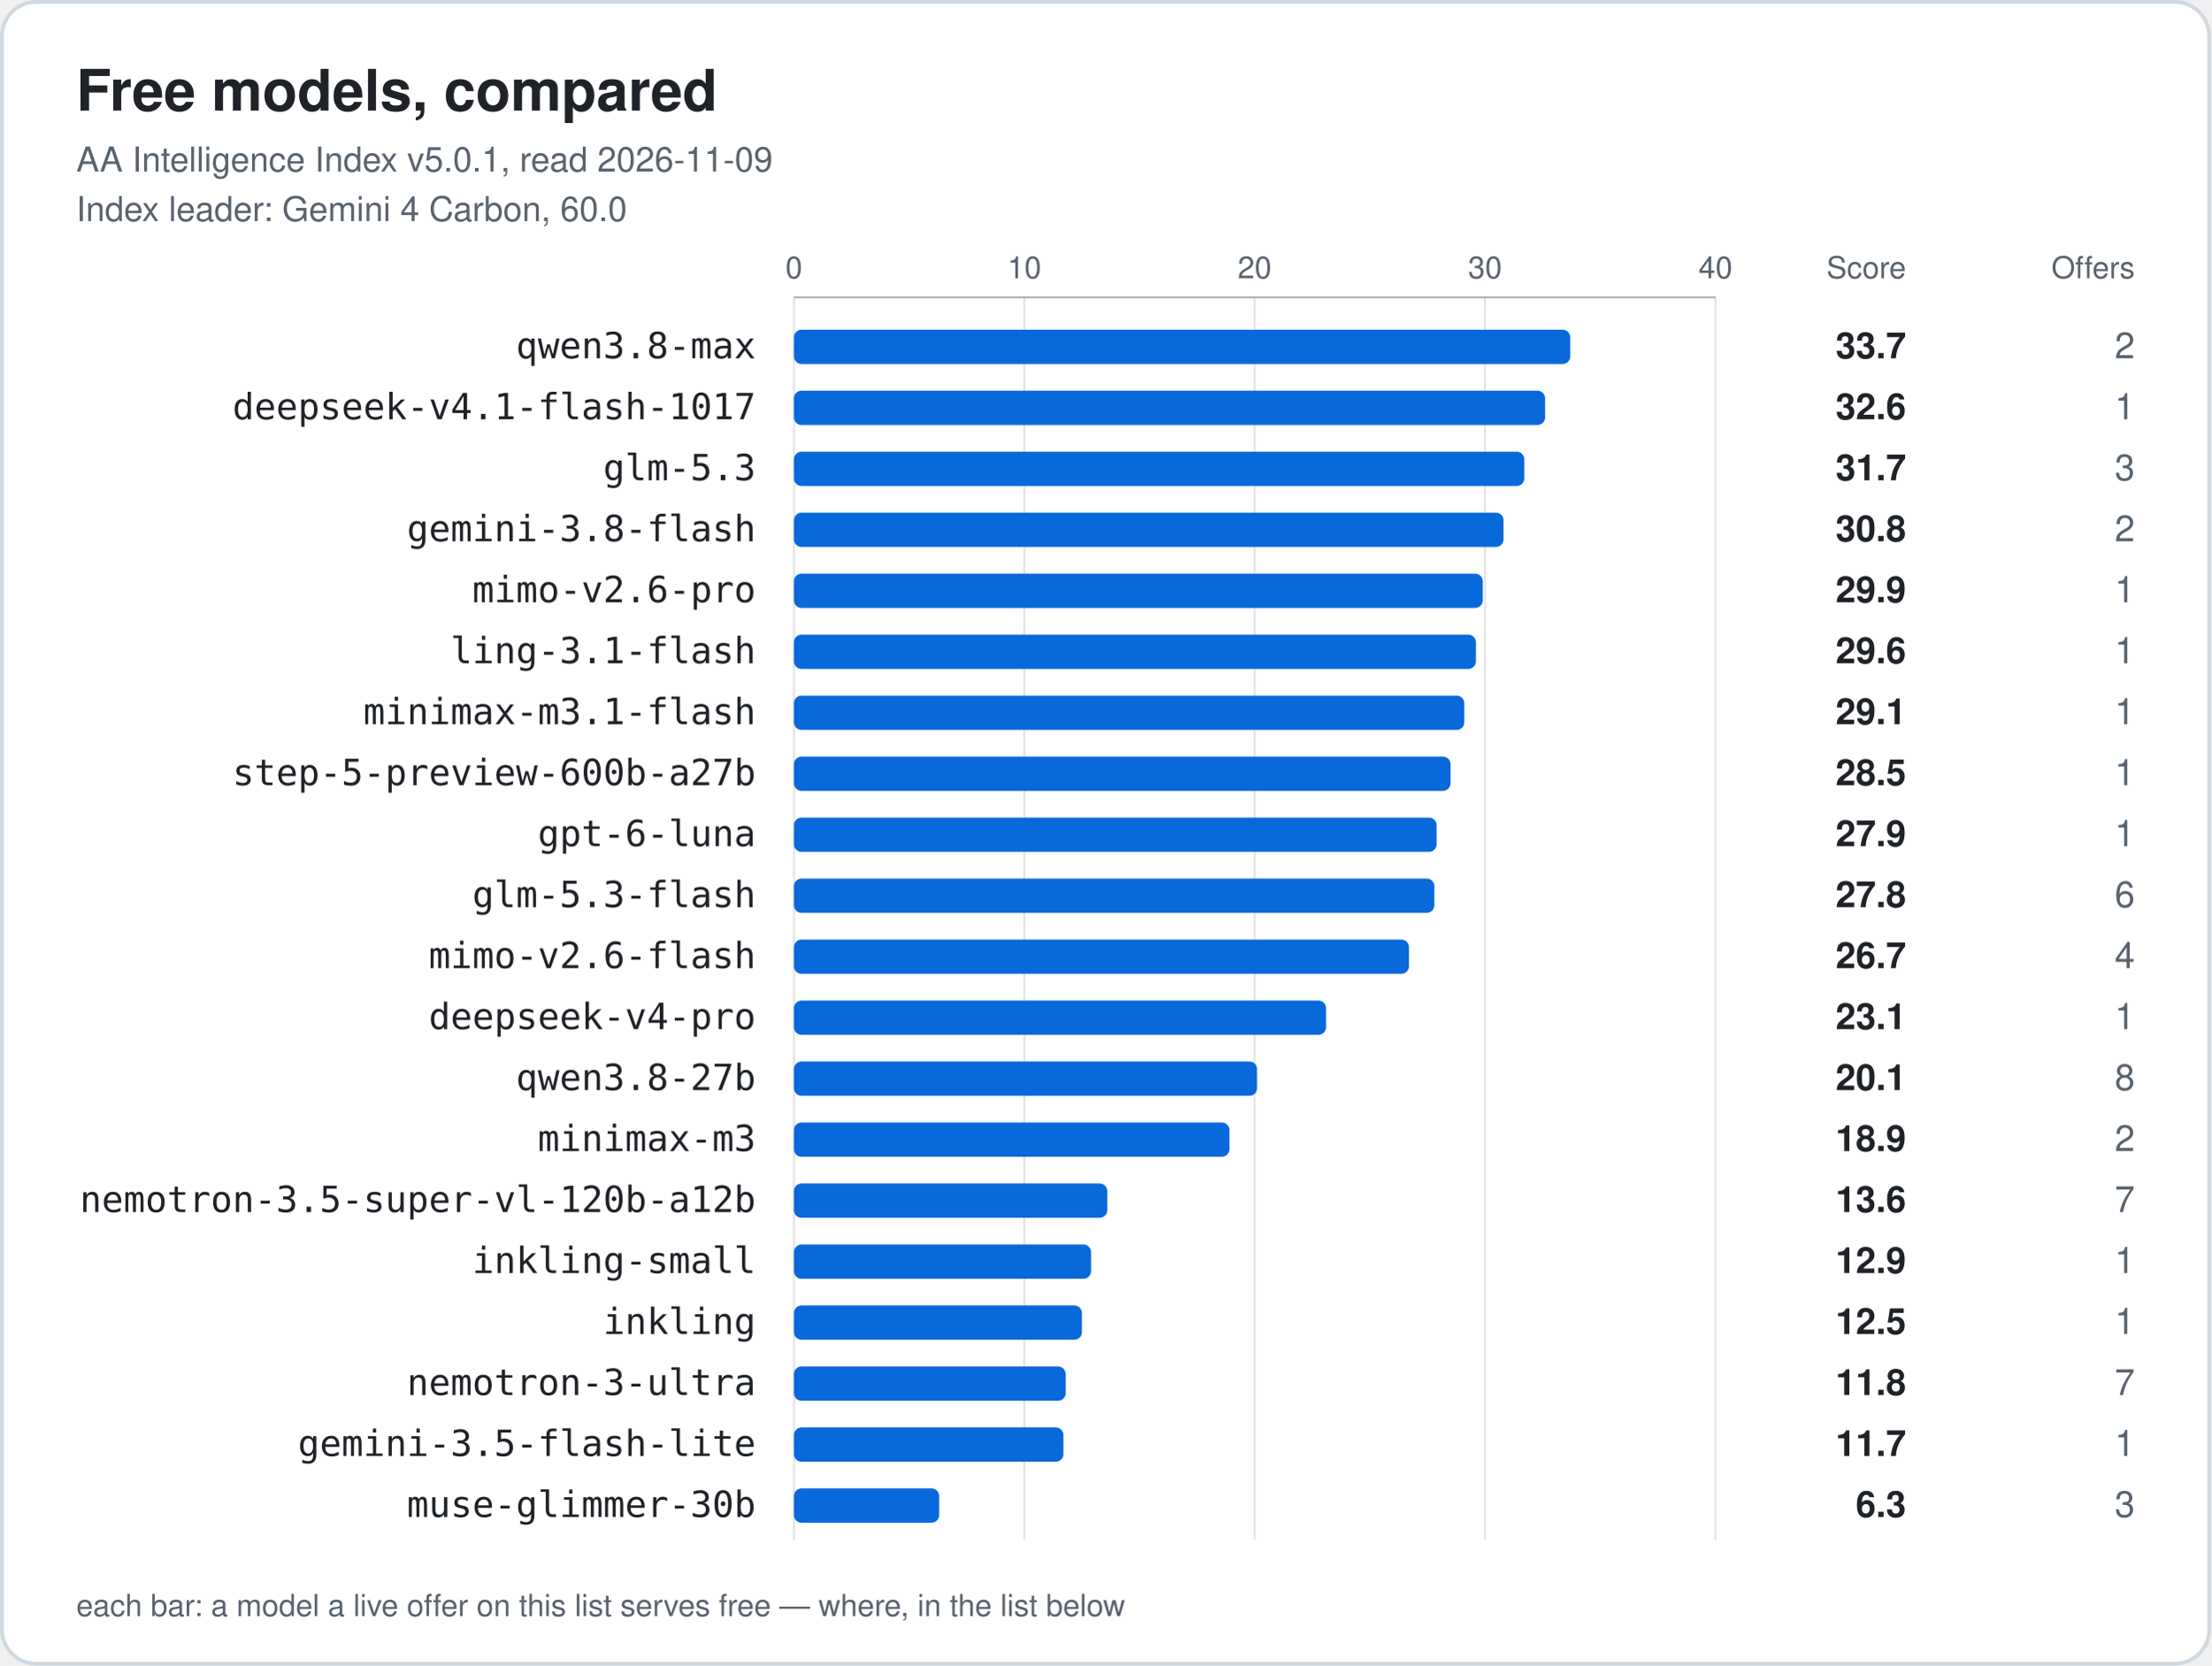
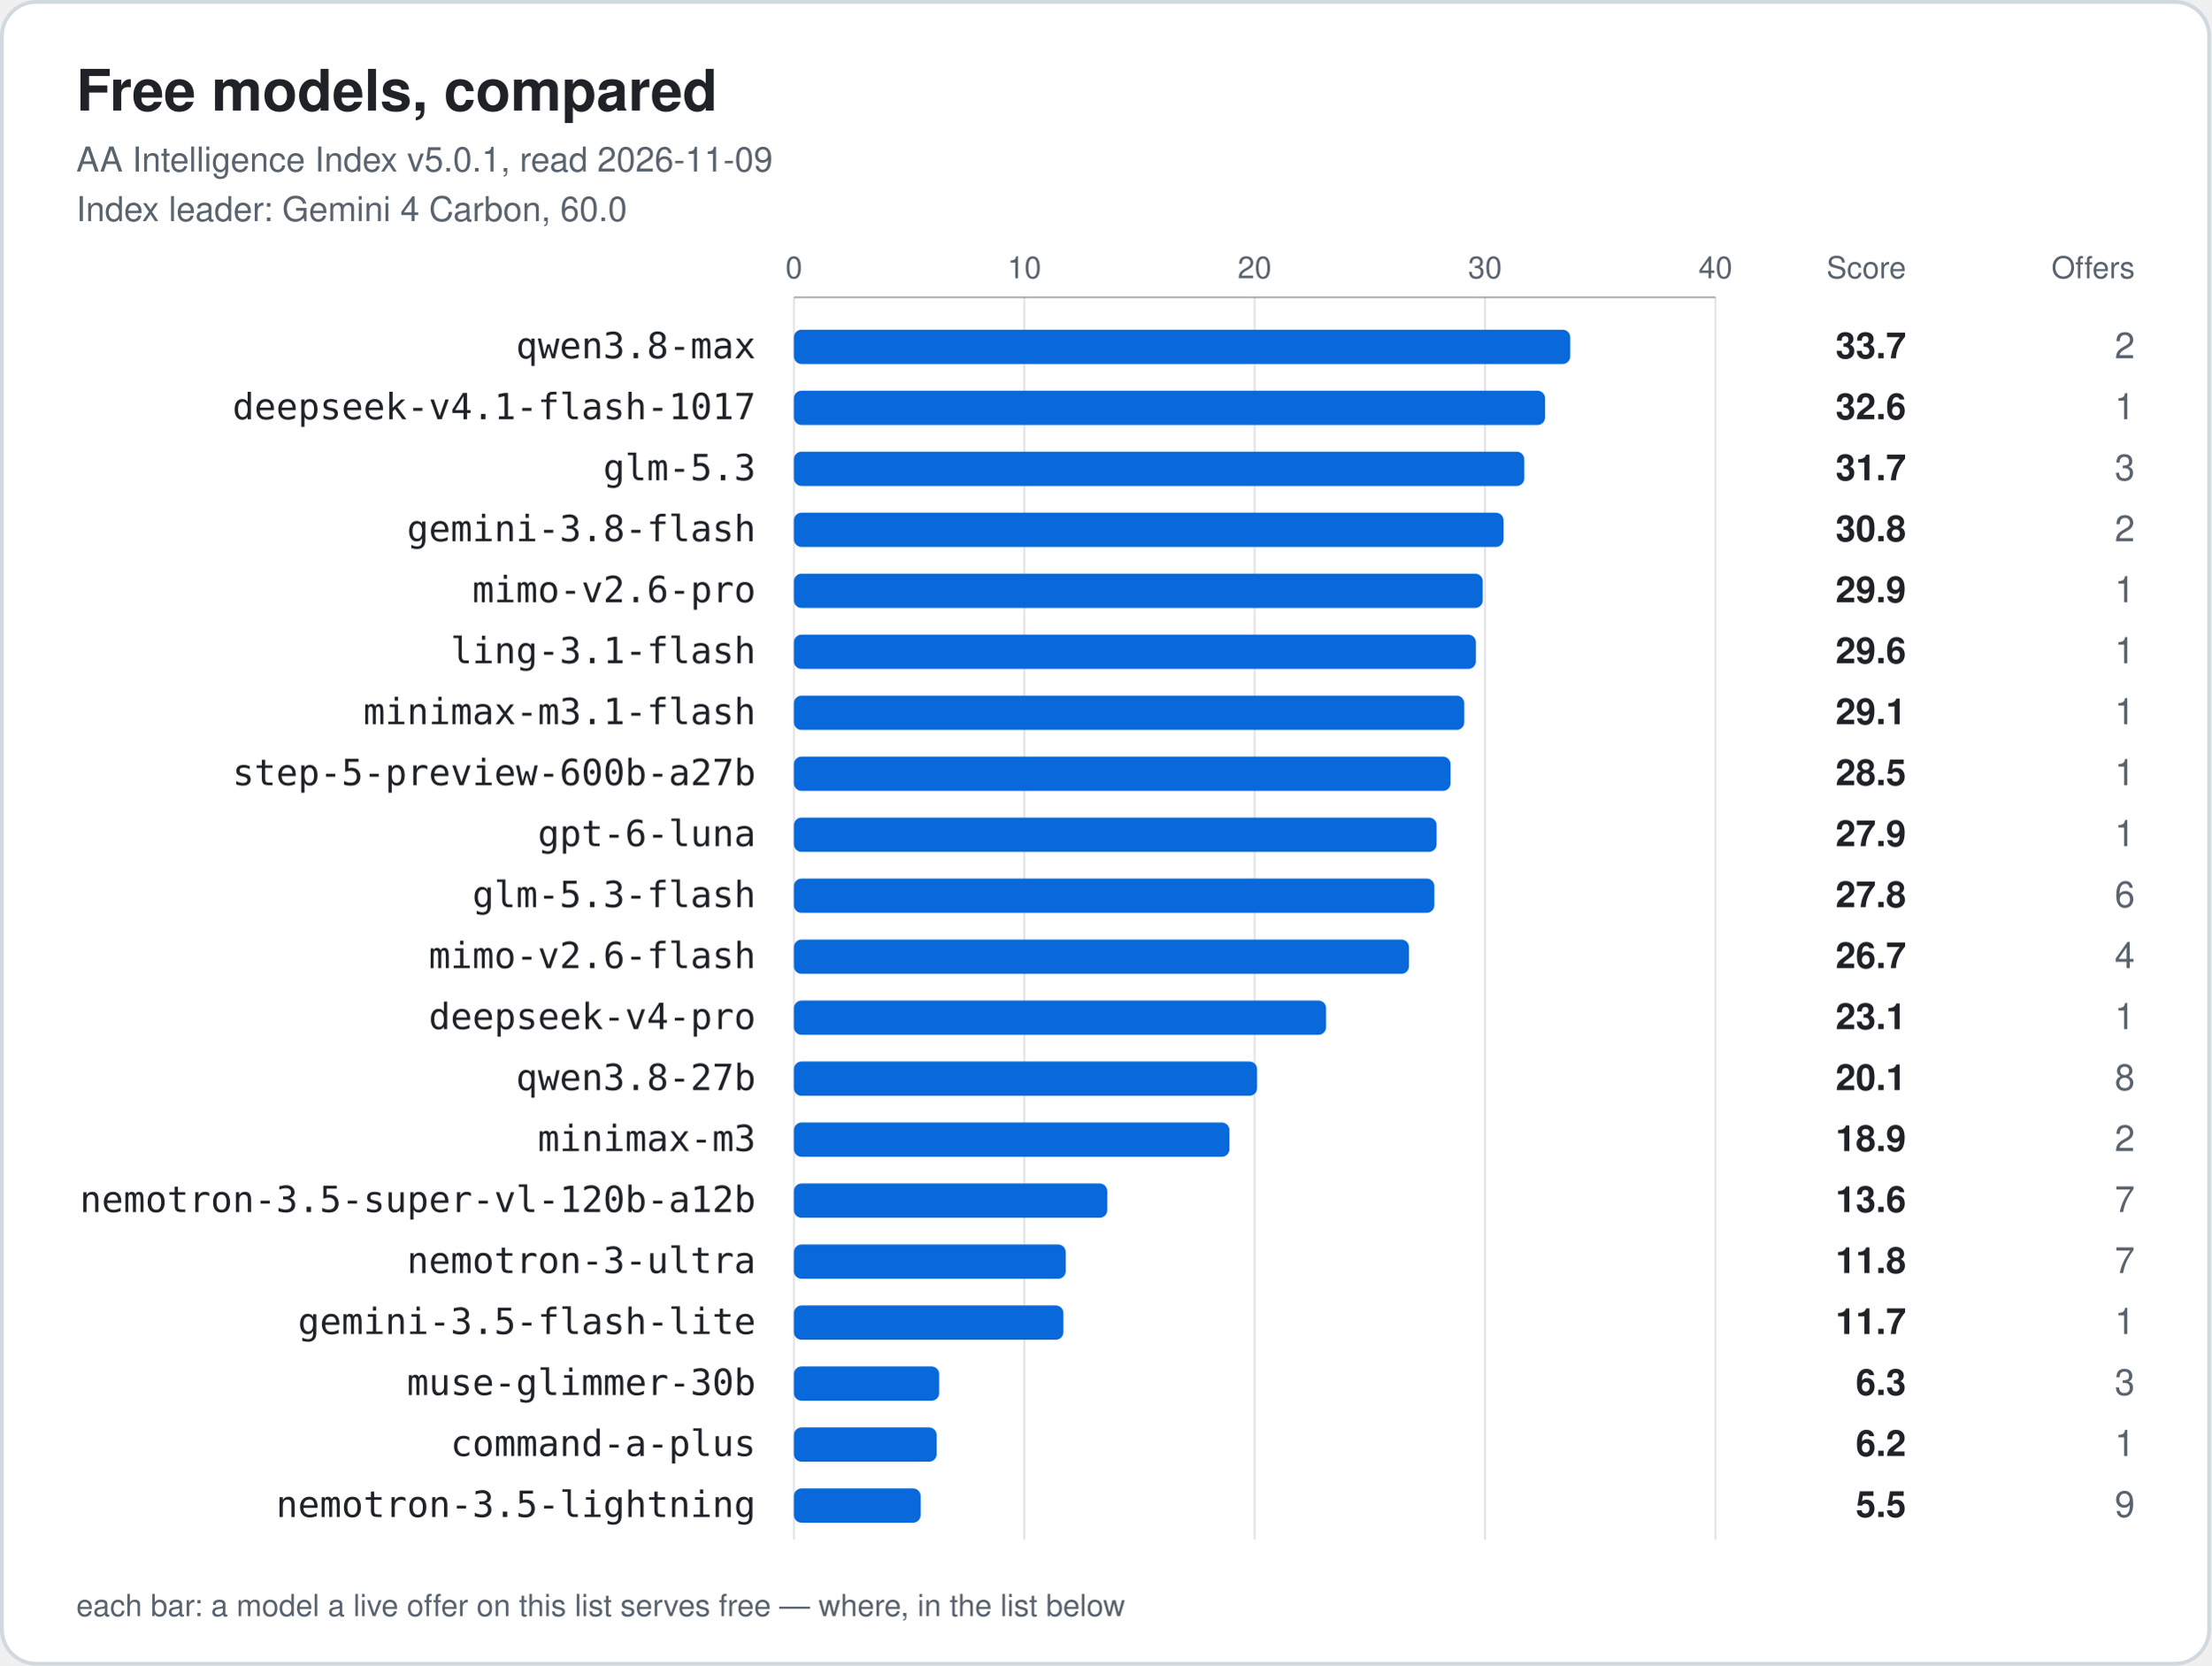
<svg xmlns="http://www.w3.org/2000/svg" width="1160" height="874" viewBox="0 0 1160 874" role="img" aria-labelledby="title">
  <style>.card{fill:#ffffff;stroke:#d1d9e0}.t{fill:#1f2328}.m{fill:#59636e}.bar{fill:#0969da}.grid{stroke:#59636e;stroke-opacity:.18}.axis{stroke:#59636e;stroke-opacity:.5}@media (prefers-color-scheme: dark) {.card{fill:#0d1117;stroke:#3d444d}.t{fill:#f0f6fc}.m{fill:#9198a1}.bar{fill:#4493f8}.grid{stroke:#9198a1;stroke-opacity:.18}.axis{stroke:#9198a1;stroke-opacity:.5}}</style>
  <rect class="card" x="1" y="1" width="1158" height="872" rx="18" stroke-width="2" />
  <text class="t" x="40" y="58" font-family="-apple-system, BlinkMacSystemFont, 'Segoe UI', Helvetica, Arial, sans-serif" font-size="30" font-weight="700">Free models, compared</text>
  <text class="m" x="40" y="90" font-family="-apple-system, BlinkMacSystemFont, 'Segoe UI', Helvetica, Arial, sans-serif" font-size="18">AA Intelligence Index v5.0.1, read 2026-11-09</text>
  <text class="m" x="40" y="116" font-family="-apple-system, BlinkMacSystemFont, 'Segoe UI', Helvetica, Arial, sans-serif" font-size="18">Index leader: Gemini 4 Carbon, 60.0</text>
  <text class="m tick" x="416.5" y="146" text-anchor="middle" font-family="-apple-system, BlinkMacSystemFont, 'Segoe UI', Helvetica, Arial, sans-serif" font-size="16">0</text>
  <line class="grid" x1="416.5" y1="156" x2="416.5" y2="808" />
  <text class="m tick" x="537.4" y="146" text-anchor="middle" font-family="-apple-system, BlinkMacSystemFont, 'Segoe UI', Helvetica, Arial, sans-serif" font-size="16">10</text>
  <line class="grid" x1="537.4" y1="156" x2="537.4" y2="808" />
  <text class="m tick" x="658.2" y="146" text-anchor="middle" font-family="-apple-system, BlinkMacSystemFont, 'Segoe UI', Helvetica, Arial, sans-serif" font-size="16">20</text>
  <line class="grid" x1="658.2" y1="156" x2="658.2" y2="808" />
  <text class="m tick" x="779.1" y="146" text-anchor="middle" font-family="-apple-system, BlinkMacSystemFont, 'Segoe UI', Helvetica, Arial, sans-serif" font-size="16">30</text>
  <line class="grid" x1="779.1" y1="156" x2="779.1" y2="808" />
  <text class="m tick" x="900.0" y="146" text-anchor="middle" font-family="-apple-system, BlinkMacSystemFont, 'Segoe UI', Helvetica, Arial, sans-serif" font-size="16">40</text>
  <line class="grid" x1="900.0" y1="156" x2="900.0" y2="808" />
  <line class="axis" x1="416.5" y1="156" x2="900.0" y2="156" />
  <text class="m" x="1000" y="146" text-anchor="end" font-family="-apple-system, BlinkMacSystemFont, 'Segoe UI', Helvetica, Arial, sans-serif" font-size="16">Score</text>
  <text class="m" x="1120" y="146" text-anchor="end" font-family="-apple-system, BlinkMacSystemFont, 'Segoe UI', Helvetica, Arial, sans-serif" font-size="16">Offers</text>
  <text class="t label" x="396.5" y="188" text-anchor="end" font-family="ui-monospace, SFMono-Regular, Menlo, Consolas, monospace" font-size="19">qwen3.8-max</text>
  <rect class="bar" x="416.5" y="173" width="407.3" height="18" rx="4" />
  <text class="t score" x="1000" y="188" text-anchor="end" font-family="-apple-system, BlinkMacSystemFont, 'Segoe UI', Helvetica, Arial, sans-serif" font-size="19" font-weight="700">33.7</text>
  <text class="m offers" x="1120" y="188" text-anchor="end" font-family="-apple-system, BlinkMacSystemFont, 'Segoe UI', Helvetica, Arial, sans-serif" font-size="19" font-weight="400">2</text>
  <text class="t label" x="396.5" y="220" text-anchor="end" font-family="ui-monospace, SFMono-Regular, Menlo, Consolas, monospace" font-size="19">deepseek-v4.1-flash-1017</text>
  <rect class="bar" x="416.5" y="205" width="394.1" height="18" rx="4" />
  <text class="t score" x="1000" y="220" text-anchor="end" font-family="-apple-system, BlinkMacSystemFont, 'Segoe UI', Helvetica, Arial, sans-serif" font-size="19" font-weight="700">32.6</text>
  <text class="m offers" x="1120" y="220" text-anchor="end" font-family="-apple-system, BlinkMacSystemFont, 'Segoe UI', Helvetica, Arial, sans-serif" font-size="19" font-weight="400">1</text>
  <text class="t label" x="396.5" y="252" text-anchor="end" font-family="ui-monospace, SFMono-Regular, Menlo, Consolas, monospace" font-size="19">glm-5.3</text>
  <rect class="bar" x="416.5" y="237" width="383.2" height="18" rx="4" />
  <text class="t score" x="1000" y="252" text-anchor="end" font-family="-apple-system, BlinkMacSystemFont, 'Segoe UI', Helvetica, Arial, sans-serif" font-size="19" font-weight="700">31.7</text>
  <text class="m offers" x="1120" y="252" text-anchor="end" font-family="-apple-system, BlinkMacSystemFont, 'Segoe UI', Helvetica, Arial, sans-serif" font-size="19" font-weight="400">3</text>
  <text class="t label" x="396.5" y="284" text-anchor="end" font-family="ui-monospace, SFMono-Regular, Menlo, Consolas, monospace" font-size="19">gemini-3.8-flash</text>
  <rect class="bar" x="416.5" y="269" width="372.3" height="18" rx="4" />
  <text class="t score" x="1000" y="284" text-anchor="end" font-family="-apple-system, BlinkMacSystemFont, 'Segoe UI', Helvetica, Arial, sans-serif" font-size="19" font-weight="700">30.8</text>
  <text class="m offers" x="1120" y="284" text-anchor="end" font-family="-apple-system, BlinkMacSystemFont, 'Segoe UI', Helvetica, Arial, sans-serif" font-size="19" font-weight="400">2</text>
  <text class="t label" x="396.5" y="316" text-anchor="end" font-family="ui-monospace, SFMono-Regular, Menlo, Consolas, monospace" font-size="19">mimo-v2.6-pro</text>
  <rect class="bar" x="416.5" y="301" width="361.4" height="18" rx="4" />
  <text class="t score" x="1000" y="316" text-anchor="end" font-family="-apple-system, BlinkMacSystemFont, 'Segoe UI', Helvetica, Arial, sans-serif" font-size="19" font-weight="700">29.9</text>
  <text class="m offers" x="1120" y="316" text-anchor="end" font-family="-apple-system, BlinkMacSystemFont, 'Segoe UI', Helvetica, Arial, sans-serif" font-size="19" font-weight="400">1</text>
  <text class="t label" x="396.5" y="348" text-anchor="end" font-family="ui-monospace, SFMono-Regular, Menlo, Consolas, monospace" font-size="19">ling-3.1-flash</text>
  <rect class="bar" x="416.5" y="333" width="357.8" height="18" rx="4" />
  <text class="t score" x="1000" y="348" text-anchor="end" font-family="-apple-system, BlinkMacSystemFont, 'Segoe UI', Helvetica, Arial, sans-serif" font-size="19" font-weight="700">29.6</text>
  <text class="m offers" x="1120" y="348" text-anchor="end" font-family="-apple-system, BlinkMacSystemFont, 'Segoe UI', Helvetica, Arial, sans-serif" font-size="19" font-weight="400">1</text>
  <text class="t label" x="396.5" y="380" text-anchor="end" font-family="ui-monospace, SFMono-Regular, Menlo, Consolas, monospace" font-size="19">minimax-m3.1-flash</text>
  <rect class="bar" x="416.5" y="365" width="351.7" height="18" rx="4" />
  <text class="t score" x="1000" y="380" text-anchor="end" font-family="-apple-system, BlinkMacSystemFont, 'Segoe UI', Helvetica, Arial, sans-serif" font-size="19" font-weight="700">29.1</text>
  <text class="m offers" x="1120" y="380" text-anchor="end" font-family="-apple-system, BlinkMacSystemFont, 'Segoe UI', Helvetica, Arial, sans-serif" font-size="19" font-weight="400">1</text>
  <text class="t label" x="396.5" y="412" text-anchor="end" font-family="ui-monospace, SFMono-Regular, Menlo, Consolas, monospace" font-size="19">step-5-preview-600b-a27b</text>
  <rect class="bar" x="416.5" y="397" width="344.5" height="18" rx="4" />
  <text class="t score" x="1000" y="412" text-anchor="end" font-family="-apple-system, BlinkMacSystemFont, 'Segoe UI', Helvetica, Arial, sans-serif" font-size="19" font-weight="700">28.5</text>
  <text class="m offers" x="1120" y="412" text-anchor="end" font-family="-apple-system, BlinkMacSystemFont, 'Segoe UI', Helvetica, Arial, sans-serif" font-size="19" font-weight="400">1</text>
  <text class="t label" x="396.5" y="444" text-anchor="end" font-family="ui-monospace, SFMono-Regular, Menlo, Consolas, monospace" font-size="19">gpt-6-luna</text>
  <rect class="bar" x="416.5" y="429" width="337.2" height="18" rx="4" />
  <text class="t score" x="1000" y="444" text-anchor="end" font-family="-apple-system, BlinkMacSystemFont, 'Segoe UI', Helvetica, Arial, sans-serif" font-size="19" font-weight="700">27.9</text>
  <text class="m offers" x="1120" y="444" text-anchor="end" font-family="-apple-system, BlinkMacSystemFont, 'Segoe UI', Helvetica, Arial, sans-serif" font-size="19" font-weight="400">1</text>
  <text class="t label" x="396.5" y="476" text-anchor="end" font-family="ui-monospace, SFMono-Regular, Menlo, Consolas, monospace" font-size="19">glm-5.3-flash</text>
  <rect class="bar" x="416.5" y="461" width="336.0" height="18" rx="4" />
  <text class="t score" x="1000" y="476" text-anchor="end" font-family="-apple-system, BlinkMacSystemFont, 'Segoe UI', Helvetica, Arial, sans-serif" font-size="19" font-weight="700">27.8</text>
  <text class="m offers" x="1120" y="476" text-anchor="end" font-family="-apple-system, BlinkMacSystemFont, 'Segoe UI', Helvetica, Arial, sans-serif" font-size="19" font-weight="400">6</text>
  <text class="t label" x="396.5" y="508" text-anchor="end" font-family="ui-monospace, SFMono-Regular, Menlo, Consolas, monospace" font-size="19">mimo-v2.6-flash</text>
  <rect class="bar" x="416.5" y="493" width="322.7" height="18" rx="4" />
  <text class="t score" x="1000" y="508" text-anchor="end" font-family="-apple-system, BlinkMacSystemFont, 'Segoe UI', Helvetica, Arial, sans-serif" font-size="19" font-weight="700">26.7</text>
  <text class="m offers" x="1120" y="508" text-anchor="end" font-family="-apple-system, BlinkMacSystemFont, 'Segoe UI', Helvetica, Arial, sans-serif" font-size="19" font-weight="400">4</text>
  <text class="t label" x="396.5" y="540" text-anchor="end" font-family="ui-monospace, SFMono-Regular, Menlo, Consolas, monospace" font-size="19">deepseek-v4-pro</text>
  <rect class="bar" x="416.5" y="525" width="279.2" height="18" rx="4" />
  <text class="t score" x="1000" y="540" text-anchor="end" font-family="-apple-system, BlinkMacSystemFont, 'Segoe UI', Helvetica, Arial, sans-serif" font-size="19" font-weight="700">23.1</text>
  <text class="m offers" x="1120" y="540" text-anchor="end" font-family="-apple-system, BlinkMacSystemFont, 'Segoe UI', Helvetica, Arial, sans-serif" font-size="19" font-weight="400">1</text>
  <text class="t label" x="396.5" y="572" text-anchor="end" font-family="ui-monospace, SFMono-Regular, Menlo, Consolas, monospace" font-size="19">qwen3.8-27b</text>
  <rect class="bar" x="416.5" y="557" width="243.0" height="18" rx="4" />
  <text class="t score" x="1000" y="572" text-anchor="end" font-family="-apple-system, BlinkMacSystemFont, 'Segoe UI', Helvetica, Arial, sans-serif" font-size="19" font-weight="700">20.1</text>
  <text class="m offers" x="1120" y="572" text-anchor="end" font-family="-apple-system, BlinkMacSystemFont, 'Segoe UI', Helvetica, Arial, sans-serif" font-size="19" font-weight="400">8</text>
  <text class="t label" x="396.5" y="604" text-anchor="end" font-family="ui-monospace, SFMono-Regular, Menlo, Consolas, monospace" font-size="19">minimax-m3</text>
  <rect class="bar" x="416.5" y="589" width="228.5" height="18" rx="4" />
  <text class="t score" x="1000" y="604" text-anchor="end" font-family="-apple-system, BlinkMacSystemFont, 'Segoe UI', Helvetica, Arial, sans-serif" font-size="19" font-weight="700">18.9</text>
  <text class="m offers" x="1120" y="604" text-anchor="end" font-family="-apple-system, BlinkMacSystemFont, 'Segoe UI', Helvetica, Arial, sans-serif" font-size="19" font-weight="400">2</text>
  <text class="t label" x="396.5" y="636" text-anchor="end" font-family="ui-monospace, SFMono-Regular, Menlo, Consolas, monospace" font-size="19">nemotron-3.5-super-vl-120b-a12b</text>
  <rect class="bar" x="416.5" y="621" width="164.4" height="18" rx="4" />
  <text class="t score" x="1000" y="636" text-anchor="end" font-family="-apple-system, BlinkMacSystemFont, 'Segoe UI', Helvetica, Arial, sans-serif" font-size="19" font-weight="700">13.6</text>
  <text class="m offers" x="1120" y="636" text-anchor="end" font-family="-apple-system, BlinkMacSystemFont, 'Segoe UI', Helvetica, Arial, sans-serif" font-size="19" font-weight="400">7</text>
-   <text class="t label" x="396.5" y="668" text-anchor="end" font-family="ui-monospace, SFMono-Regular, Menlo, Consolas, monospace" font-size="19">inkling-small</text>
-   <rect class="bar" x="416.5" y="653" width="155.9" height="18" rx="4" />
-   <text class="t score" x="1000" y="668" text-anchor="end" font-family="-apple-system, BlinkMacSystemFont, 'Segoe UI', Helvetica, Arial, sans-serif" font-size="19" font-weight="700">12.9</text>
-   <text class="m offers" x="1120" y="668" text-anchor="end" font-family="-apple-system, BlinkMacSystemFont, 'Segoe UI', Helvetica, Arial, sans-serif" font-size="19" font-weight="400">1</text>
-   <text class="t label" x="396.5" y="700" text-anchor="end" font-family="ui-monospace, SFMono-Regular, Menlo, Consolas, monospace" font-size="19">inkling</text>
-   <rect class="bar" x="416.5" y="685" width="151.1" height="18" rx="4" />
-   <text class="t score" x="1000" y="700" text-anchor="end" font-family="-apple-system, BlinkMacSystemFont, 'Segoe UI', Helvetica, Arial, sans-serif" font-size="19" font-weight="700">12.5</text>
+   <text class="t label" x="396.5" y="668" text-anchor="end" font-family="ui-monospace, SFMono-Regular, Menlo, Consolas, monospace" font-size="19">nemotron-3-ultra</text>
+   <rect class="bar" x="416.5" y="653" width="142.6" height="18" rx="4" />
+   <text class="t score" x="1000" y="668" text-anchor="end" font-family="-apple-system, BlinkMacSystemFont, 'Segoe UI', Helvetica, Arial, sans-serif" font-size="19" font-weight="700">11.8</text>
+   <text class="m offers" x="1120" y="668" text-anchor="end" font-family="-apple-system, BlinkMacSystemFont, 'Segoe UI', Helvetica, Arial, sans-serif" font-size="19" font-weight="400">7</text>
+   <text class="t label" x="396.5" y="700" text-anchor="end" font-family="ui-monospace, SFMono-Regular, Menlo, Consolas, monospace" font-size="19">gemini-3.5-flash-lite</text>
+   <rect class="bar" x="416.5" y="685" width="141.4" height="18" rx="4" />
+   <text class="t score" x="1000" y="700" text-anchor="end" font-family="-apple-system, BlinkMacSystemFont, 'Segoe UI', Helvetica, Arial, sans-serif" font-size="19" font-weight="700">11.7</text>
  <text class="m offers" x="1120" y="700" text-anchor="end" font-family="-apple-system, BlinkMacSystemFont, 'Segoe UI', Helvetica, Arial, sans-serif" font-size="19" font-weight="400">1</text>
-   <text class="t label" x="396.5" y="732" text-anchor="end" font-family="ui-monospace, SFMono-Regular, Menlo, Consolas, monospace" font-size="19">nemotron-3-ultra</text>
-   <rect class="bar" x="416.5" y="717" width="142.6" height="18" rx="4" />
-   <text class="t score" x="1000" y="732" text-anchor="end" font-family="-apple-system, BlinkMacSystemFont, 'Segoe UI', Helvetica, Arial, sans-serif" font-size="19" font-weight="700">11.8</text>
-   <text class="m offers" x="1120" y="732" text-anchor="end" font-family="-apple-system, BlinkMacSystemFont, 'Segoe UI', Helvetica, Arial, sans-serif" font-size="19" font-weight="400">7</text>
-   <text class="t label" x="396.5" y="764" text-anchor="end" font-family="ui-monospace, SFMono-Regular, Menlo, Consolas, monospace" font-size="19">gemini-3.5-flash-lite</text>
-   <rect class="bar" x="416.5" y="749" width="141.4" height="18" rx="4" />
-   <text class="t score" x="1000" y="764" text-anchor="end" font-family="-apple-system, BlinkMacSystemFont, 'Segoe UI', Helvetica, Arial, sans-serif" font-size="19" font-weight="700">11.7</text>
+   <text class="t label" x="396.5" y="732" text-anchor="end" font-family="ui-monospace, SFMono-Regular, Menlo, Consolas, monospace" font-size="19">muse-glimmer-30b</text>
+   <rect class="bar" x="416.5" y="717" width="76.2" height="18" rx="4" />
+   <text class="t score" x="1000" y="732" text-anchor="end" font-family="-apple-system, BlinkMacSystemFont, 'Segoe UI', Helvetica, Arial, sans-serif" font-size="19" font-weight="700">6.3</text>
+   <text class="m offers" x="1120" y="732" text-anchor="end" font-family="-apple-system, BlinkMacSystemFont, 'Segoe UI', Helvetica, Arial, sans-serif" font-size="19" font-weight="400">3</text>
+   <text class="t label" x="396.5" y="764" text-anchor="end" font-family="ui-monospace, SFMono-Regular, Menlo, Consolas, monospace" font-size="19">command-a-plus</text>
+   <rect class="bar" x="416.5" y="749" width="74.9" height="18" rx="4" />
+   <text class="t score" x="1000" y="764" text-anchor="end" font-family="-apple-system, BlinkMacSystemFont, 'Segoe UI', Helvetica, Arial, sans-serif" font-size="19" font-weight="700">6.2</text>
  <text class="m offers" x="1120" y="764" text-anchor="end" font-family="-apple-system, BlinkMacSystemFont, 'Segoe UI', Helvetica, Arial, sans-serif" font-size="19" font-weight="400">1</text>
-   <text class="t label" x="396.5" y="796" text-anchor="end" font-family="ui-monospace, SFMono-Regular, Menlo, Consolas, monospace" font-size="19">muse-glimmer-30b</text>
-   <rect class="bar" x="416.5" y="781" width="76.2" height="18" rx="4" />
-   <text class="t score" x="1000" y="796" text-anchor="end" font-family="-apple-system, BlinkMacSystemFont, 'Segoe UI', Helvetica, Arial, sans-serif" font-size="19" font-weight="700">6.3</text>
-   <text class="m offers" x="1120" y="796" text-anchor="end" font-family="-apple-system, BlinkMacSystemFont, 'Segoe UI', Helvetica, Arial, sans-serif" font-size="19" font-weight="400">3</text>
+   <text class="t label" x="396.5" y="796" text-anchor="end" font-family="ui-monospace, SFMono-Regular, Menlo, Consolas, monospace" font-size="19">nemotron-3.5-lightning</text>
+   <rect class="bar" x="416.5" y="781" width="66.5" height="18" rx="4" />
+   <text class="t score" x="1000" y="796" text-anchor="end" font-family="-apple-system, BlinkMacSystemFont, 'Segoe UI', Helvetica, Arial, sans-serif" font-size="19" font-weight="700">5.5</text>
+   <text class="m offers" x="1120" y="796" text-anchor="end" font-family="-apple-system, BlinkMacSystemFont, 'Segoe UI', Helvetica, Arial, sans-serif" font-size="19" font-weight="400">9</text>
  <text class="m" x="40" y="848" font-family="-apple-system, BlinkMacSystemFont, 'Segoe UI', Helvetica, Arial, sans-serif" font-size="16">each bar: a model a live offer on this list serves free — where, in the list below</text>
</svg>
